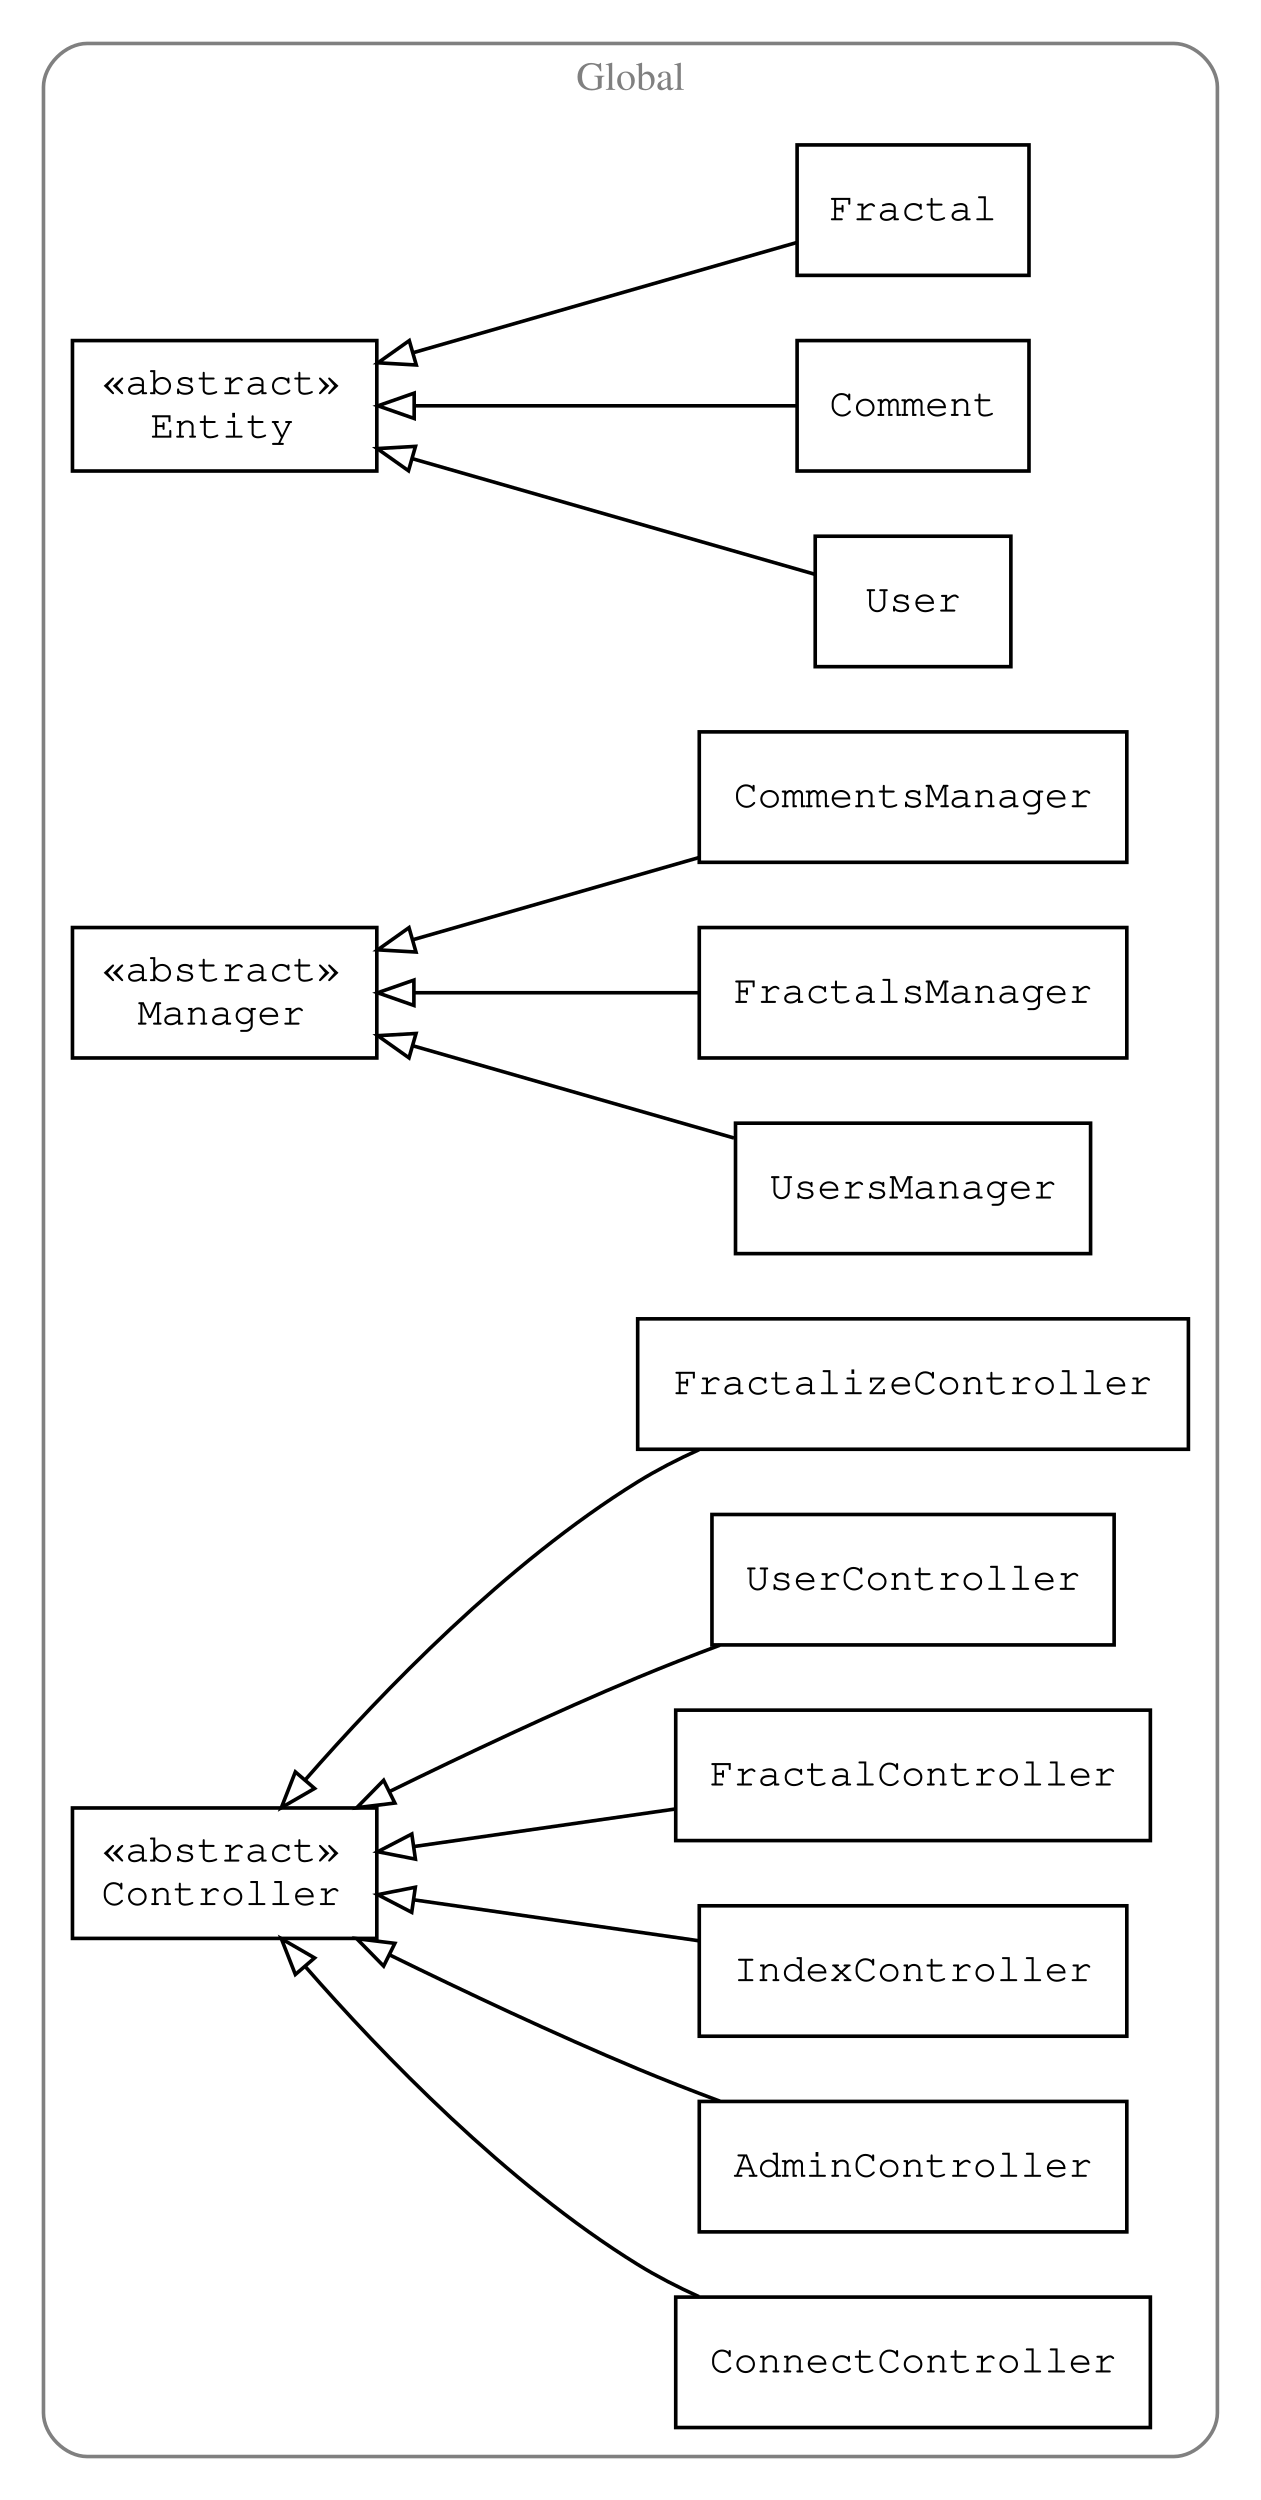
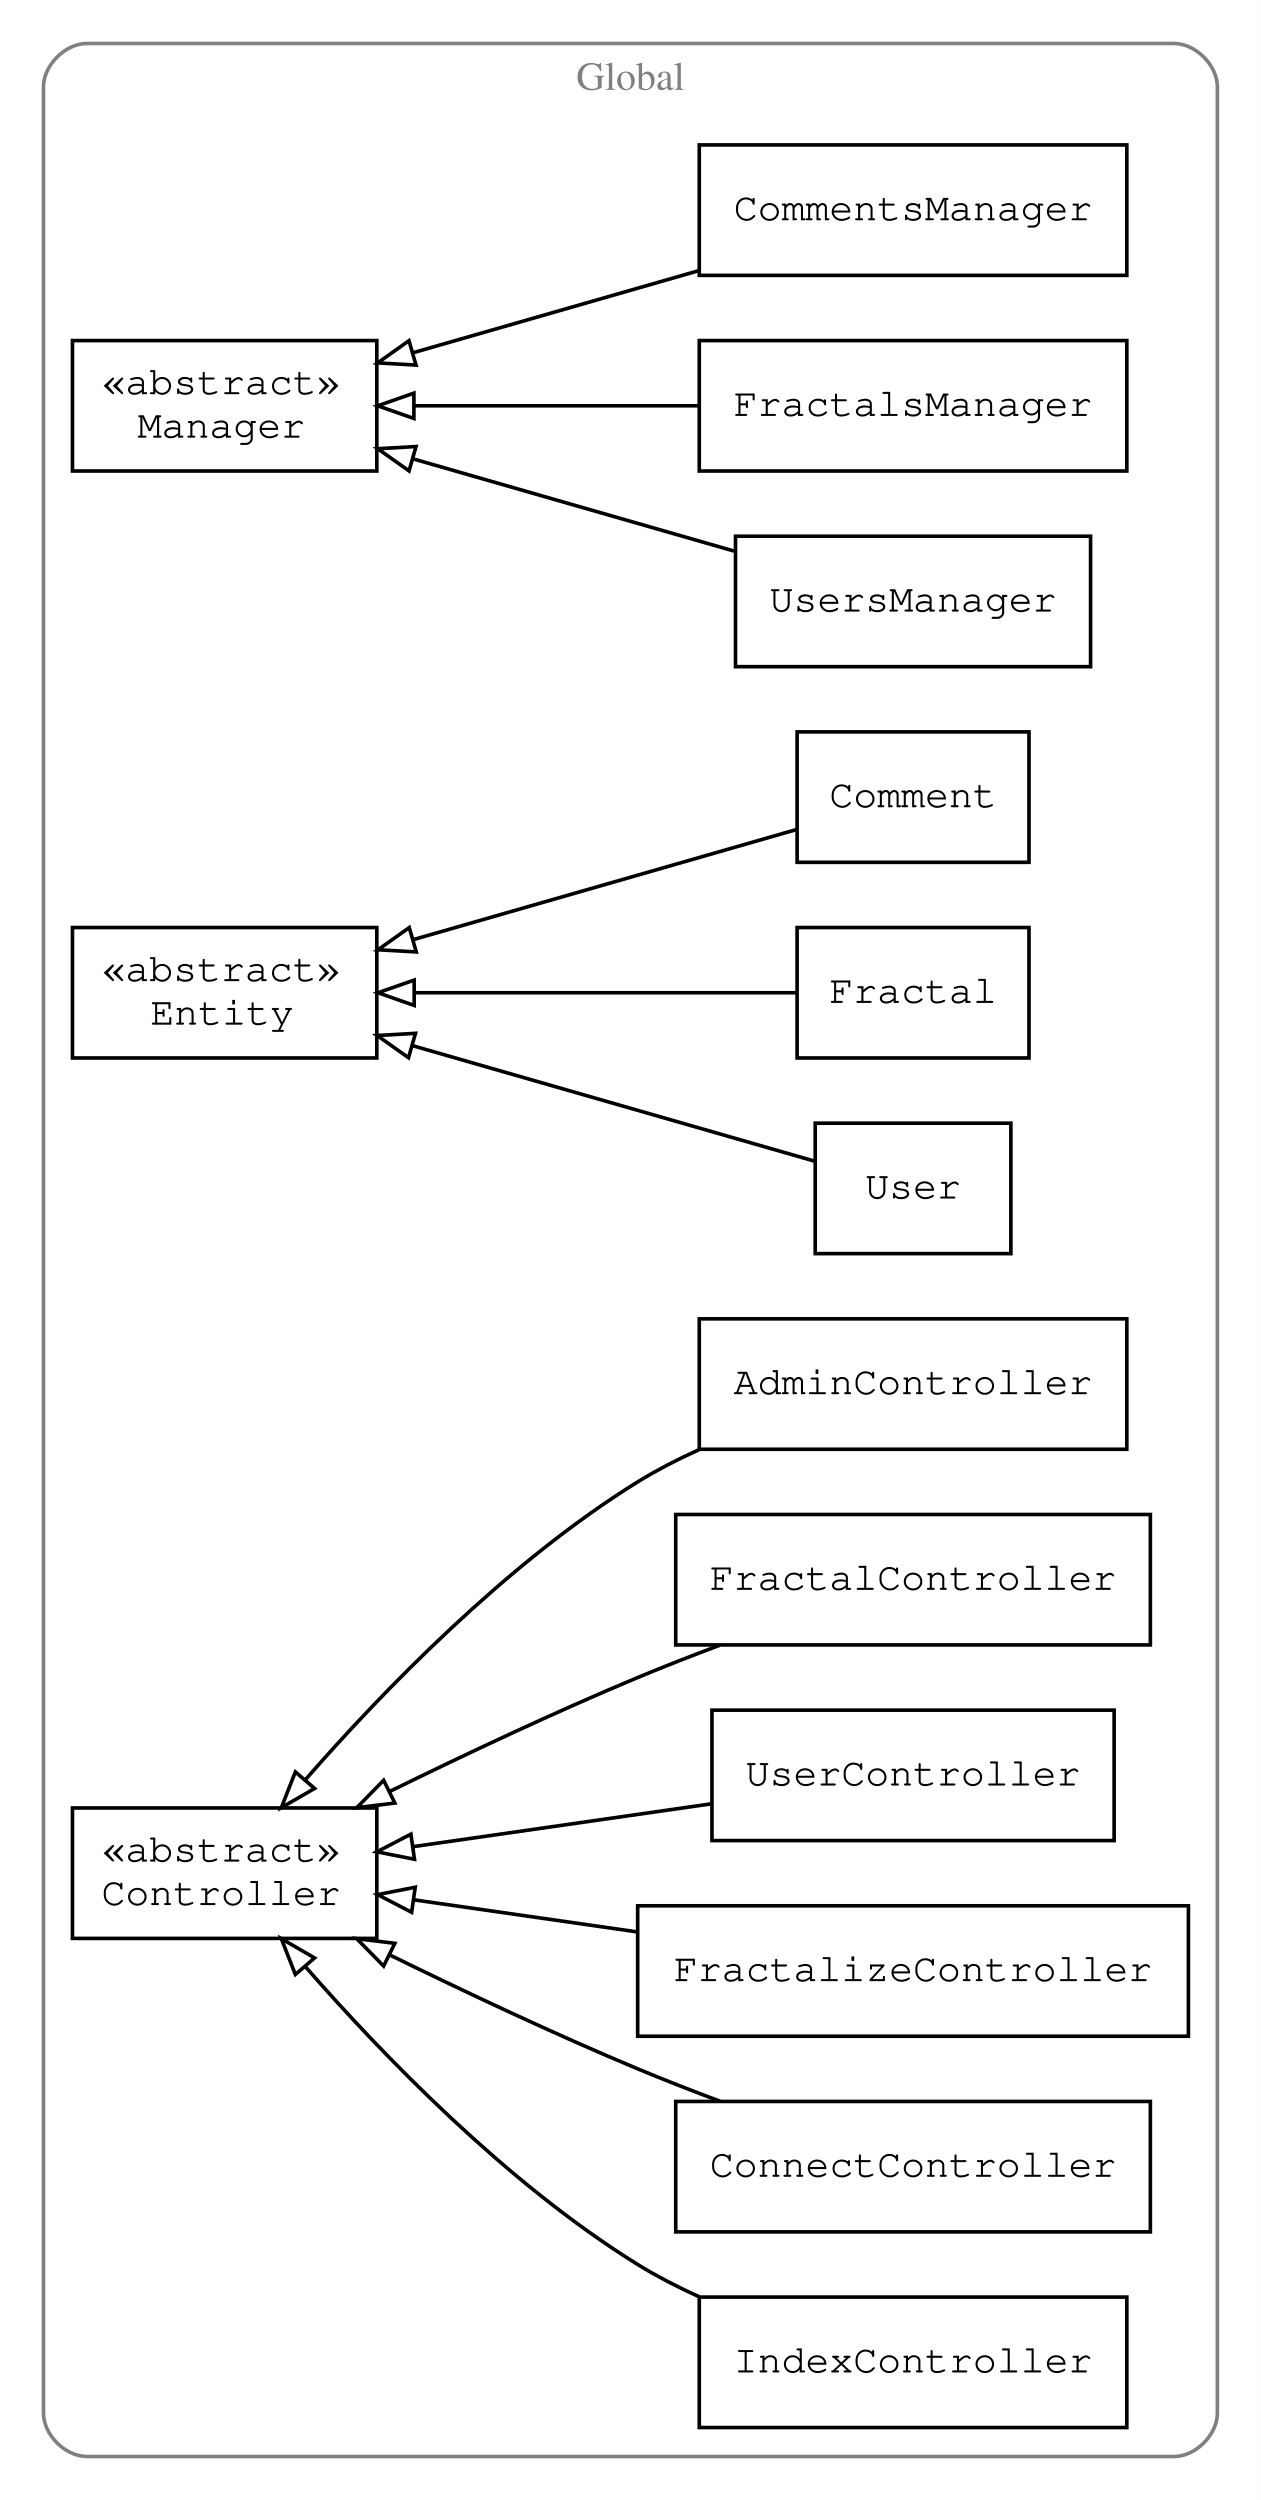
<svg xmlns="http://www.w3.org/2000/svg" width="348pt" height="690pt" viewBox="0.00 0.00 348.00 690.00">
  <g id="graph0" class="graph" transform="scale(1 1) rotate(0) translate(4 686)">
    <polygon fill="white" stroke="none" points="-4,4 -4,-686 344,-686 344,4 -4,4" />
    <g id="clust1" class="cluster">
      <path fill="none" stroke="gray" d="M20,-8C20,-8 320,-8 320,-8 326,-8 332,-14 332,-20 332,-20 332,-662 332,-662 332,-668 326,-674 320,-674 320,-674 20,-674 20,-674 14,-674 8,-668 8,-662 8,-662 8,-20 8,-20 8,-14 14,-8 20,-8" />
      <text text-anchor="middle" x="170" y="-661.2" font-family="Times,serif" font-size="11.00" fill="gray">Global</text>
    </g>
    <g id="node1" class="node">
+       <polygon fill="none" stroke="black" points="100,-430 16,-430 16,-394 100,-394 100,-430" />
+       <text text-anchor="start" x="24" y="-415.2" font-family="Courier,monospace" font-size="11.00">«abstract»</text>
+       <text text-anchor="start" x="37.5" y="-403.2" font-family="Courier,monospace" font-size="11.00">Entity</text>
+     </g>
+     <g id="node2" class="node">
      <polygon fill="none" stroke="black" points="100,-592 16,-592 16,-556 100,-556 100,-592" />
      <text text-anchor="start" x="24" y="-577.2" font-family="Courier,monospace" font-size="11.00">«abstract»</text>
-       <text text-anchor="start" x="37.5" y="-565.2" font-family="Courier,monospace" font-size="11.00">Entity</text>
+       <text text-anchor="start" x="34" y="-565.2" font-family="Courier,monospace" font-size="11.00">Manager</text>
    </g>
-     <g id="node2" class="node">
-       <polygon fill="none" stroke="black" points="280,-646 216,-646 216,-610 280,-610 280,-646" />
-       <text text-anchor="middle" x="248" y="-625.2" font-family="Courier,monospace" font-size="11.00">Fractal</text>
+     <g id="node3" class="node">
+       <polygon fill="none" stroke="black" points="280,-484 216,-484 216,-448 280,-448 280,-484" />
+       <text text-anchor="middle" x="248" y="-463.2" font-family="Courier,monospace" font-size="11.00">Comment</text>
    </g>
    <g id="edge1" class="edge">
-       <path fill="none" stroke="black" d="M215.956,-619.083C187.194,-610.822 143.88,-598.381 110.035,-588.659" />
-       <polygon fill="none" stroke="black" points="110.89,-585.263 100.312,-585.866 108.957,-591.991 110.89,-585.263" />
-     </g>
-     <g id="node3" class="node">
-       <polygon fill="none" stroke="black" points="100,-430 16,-430 16,-394 100,-394 100,-430" />
-       <text text-anchor="start" x="24" y="-415.2" font-family="Courier,monospace" font-size="11.00">«abstract»</text>
-       <text text-anchor="start" x="34" y="-403.2" font-family="Courier,monospace" font-size="11.00">Manager</text>
+       <path fill="none" stroke="black" d="M215.956,-457.083C187.194,-448.822 143.88,-436.381 110.035,-426.659" />
+       <polygon fill="none" stroke="black" points="110.89,-423.263 100.312,-423.866 108.957,-429.991 110.89,-423.263" />
    </g>
    <g id="node4" class="node">
-       <polygon fill="none" stroke="black" points="280,-592 216,-592 216,-556 280,-556 280,-592" />
-       <text text-anchor="middle" x="248" y="-571.2" font-family="Courier,monospace" font-size="11.00">Comment</text>
+       <polygon fill="none" stroke="black" points="307,-646 189,-646 189,-610 307,-610 307,-646" />
+       <text text-anchor="middle" x="248" y="-625.2" font-family="Courier,monospace" font-size="11.00">CommentsManager</text>
    </g>
    <g id="edge2" class="edge">
-       <path fill="none" stroke="black" d="M215.956,-574C187.318,-574 144.252,-574 110.471,-574" />
-       <polygon fill="none" stroke="black" points="110.312,-570.5 100.312,-574 110.312,-577.5 110.312,-570.5" />
+       <path fill="none" stroke="black" d="M188.803,-611.284C163.591,-604.042 134.34,-595.64 109.995,-588.647" />
+       <polygon fill="none" stroke="black" points="110.812,-585.241 100.235,-585.844 108.88,-591.969 110.812,-585.241" />
    </g>
    <g id="node5" class="node">
-       <polygon fill="none" stroke="black" points="307,-484 189,-484 189,-448 307,-448 307,-484" />
-       <text text-anchor="middle" x="248" y="-463.2" font-family="Courier,monospace" font-size="11.00">CommentsManager</text>
+       <polygon fill="none" stroke="black" points="307,-592 189,-592 189,-556 307,-556 307,-592" />
+       <text text-anchor="middle" x="248" y="-571.2" font-family="Courier,monospace" font-size="11.00">FractalsManager</text>
    </g>
    <g id="edge3" class="edge">
-       <path fill="none" stroke="black" d="M188.803,-449.284C163.591,-442.042 134.34,-433.64 109.995,-426.647" />
-       <polygon fill="none" stroke="black" points="110.812,-423.241 100.235,-423.844 108.88,-429.969 110.812,-423.241" />
+       <path fill="none" stroke="black" d="M188.803,-574C163.704,-574 134.6,-574 110.32,-574" />
+       <polygon fill="none" stroke="black" points="110.235,-570.5 100.235,-574 110.235,-577.5 110.235,-570.5" />
    </g>
    <g id="node6" class="node">
-       <polygon fill="none" stroke="black" points="307,-430 189,-430 189,-394 307,-394 307,-430" />
-       <text text-anchor="middle" x="248" y="-409.2" font-family="Courier,monospace" font-size="11.00">FractalsManager</text>
+       <polygon fill="none" stroke="black" points="280,-430 216,-430 216,-394 280,-394 280,-430" />
+       <text text-anchor="middle" x="248" y="-409.2" font-family="Courier,monospace" font-size="11.00">Fractal</text>
    </g>
    <g id="edge4" class="edge">
-       <path fill="none" stroke="black" d="M188.803,-412C163.704,-412 134.6,-412 110.32,-412" />
-       <polygon fill="none" stroke="black" points="110.235,-408.5 100.235,-412 110.235,-415.5 110.235,-408.5" />
+       <path fill="none" stroke="black" d="M215.956,-412C187.318,-412 144.252,-412 110.471,-412" />
+       <polygon fill="none" stroke="black" points="110.312,-408.5 100.312,-412 110.312,-415.5 110.312,-408.5" />
    </g>
    <g id="node7" class="node">
-       <polygon fill="none" stroke="black" points="275,-538 221,-538 221,-502 275,-502 275,-538" />
-       <text text-anchor="middle" x="248" y="-517.2" font-family="Courier,monospace" font-size="11.00">User</text>
+       <polygon fill="none" stroke="black" points="297,-538 199,-538 199,-502 297,-502 297,-538" />
+       <text text-anchor="middle" x="248" y="-517.2" font-family="Courier,monospace" font-size="11.00">UsersManager</text>
    </g>
    <g id="edge5" class="edge">
-       <path fill="none" stroke="black" d="M220.859,-527.508C192.27,-535.72 145.75,-549.083 109.902,-559.379" />
-       <polygon fill="none" stroke="black" points="108.743,-556.071 100.098,-562.195 110.675,-562.799 108.743,-556.071" />
+       <path fill="none" stroke="black" d="M198.585,-533.906C171.455,-541.699 137.639,-551.412 110.086,-559.326" />
+       <polygon fill="none" stroke="black" points="108.888,-556.029 100.243,-562.154 110.821,-562.757 108.888,-556.029" />
    </g>
    <g id="node8" class="node">
-       <polygon fill="none" stroke="black" points="297,-376 199,-376 199,-340 297,-340 297,-376" />
-       <text text-anchor="middle" x="248" y="-355.2" font-family="Courier,monospace" font-size="11.00">UsersManager</text>
+       <polygon fill="none" stroke="black" points="275,-376 221,-376 221,-340 275,-340 275,-376" />
+       <text text-anchor="middle" x="248" y="-355.2" font-family="Courier,monospace" font-size="11.00">User</text>
    </g>
    <g id="edge6" class="edge">
-       <path fill="none" stroke="black" d="M198.585,-371.906C171.455,-379.699 137.639,-389.412 110.086,-397.326" />
-       <polygon fill="none" stroke="black" points="108.888,-394.029 100.243,-400.154 110.821,-400.757 108.888,-394.029" />
+       <path fill="none" stroke="black" d="M220.859,-365.508C192.27,-373.72 145.75,-387.083 109.902,-397.379" />
+       <polygon fill="none" stroke="black" points="108.743,-394.071 100.098,-400.195 110.675,-400.799 108.743,-394.071" />
    </g>
    <g id="node9" class="node">
-       <polygon fill="none" stroke="black" points="324,-322 172,-322 172,-286 324,-286 324,-322" />
-       <text text-anchor="middle" x="248" y="-301.2" font-family="Courier,monospace" font-size="11.00">FractalizeController</text>
+       <polygon fill="none" stroke="black" points="307,-322 189,-322 189,-286 307,-286 307,-322" />
+       <text text-anchor="middle" x="248" y="-301.2" font-family="Courier,monospace" font-size="11.00">AdminController</text>
    </g>
-     <g id="node14" class="node">
+     <g id="node10" class="node">
      <polygon fill="none" stroke="black" points="100,-187 16,-187 16,-151 100,-151 100,-187" />
      <text text-anchor="start" x="24" y="-172.2" font-family="Courier,monospace" font-size="11.00">«abstract»</text>
      <text text-anchor="start" x="24" y="-160.2" font-family="Courier,monospace" font-size="11.00">Controller</text>
    </g>
    <g id="edge7" class="edge">
      <path fill="none" stroke="black" d="M188.93,-285.888C183.047,-283.236 177.295,-280.277 172,-277 135.719,-254.547 101.379,-218.936 80.282,-194.799" />
      <polygon fill="none" stroke="black" points="82.825,-192.388 73.651,-187.089 77.518,-196.953 82.825,-192.388" />
    </g>
-     <g id="node10" class="node">
-       <polygon fill="none" stroke="black" points="303.5,-268 192.5,-268 192.5,-232 303.5,-232 303.5,-268" />
-       <text text-anchor="middle" x="248" y="-247.2" font-family="Courier,monospace" font-size="11.00">UserController</text>
+     <g id="node11" class="node">
+       <polygon fill="none" stroke="black" points="313.5,-268 182.5,-268 182.5,-232 313.5,-232 313.5,-268" />
+       <text text-anchor="middle" x="248" y="-247.2" font-family="Courier,monospace" font-size="11.00">FractalController</text>
    </g>
    <g id="edge8" class="edge">
      <path fill="none" stroke="black" d="M194.694,-231.931C187.034,-229.065 179.279,-226.04 172,-223 149.121,-213.443 124.203,-201.686 103.602,-191.584" />
      <polygon fill="none" stroke="black" points="104.98,-188.361 94.463,-187.073 101.881,-194.638 104.98,-188.361" />
    </g>
-     <g id="node11" class="node">
-       <polygon fill="none" stroke="black" points="313.5,-214 182.5,-214 182.5,-178 313.5,-178 313.5,-214" />
-       <text text-anchor="middle" x="248" y="-193.2" font-family="Courier,monospace" font-size="11.00">FractalController</text>
+     <g id="node12" class="node">
+       <polygon fill="none" stroke="black" points="303.5,-214 192.5,-214 192.5,-178 303.5,-178 303.5,-214" />
+       <text text-anchor="middle" x="248" y="-193.2" font-family="Courier,monospace" font-size="11.00">UserController</text>
    </g>
    <g id="edge9" class="edge">
-       <path fill="none" stroke="black" d="M182.301,-186.708C158.722,-183.322 132.409,-179.543 110.166,-176.348" />
-       <polygon fill="none" stroke="black" points="110.653,-172.882 100.257,-174.925 109.658,-179.811 110.653,-172.882" />
+       <path fill="none" stroke="black" d="M192.37,-188.154C166.453,-184.432 135.661,-180.01 110.198,-176.353" />
+       <polygon fill="none" stroke="black" points="110.399,-172.846 100.003,-174.889 109.404,-179.775 110.399,-172.846" />
    </g>
-     <g id="node12" class="node">
-       <polygon fill="none" stroke="black" points="307,-160 189,-160 189,-124 307,-124 307,-160" />
-       <text text-anchor="middle" x="248" y="-139.2" font-family="Courier,monospace" font-size="11.00">IndexController</text>
+     <g id="node13" class="node">
+       <polygon fill="none" stroke="black" points="324,-160 172,-160 172,-124 324,-124 324,-160" />
+       <text text-anchor="middle" x="248" y="-139.2" font-family="Courier,monospace" font-size="11.00">FractalizeController</text>
    </g>
    <g id="edge10" class="edge">
-       <path fill="none" stroke="black" d="M188.803,-150.358C163.704,-153.963 134.6,-158.143 110.32,-161.63" />
-       <polygon fill="none" stroke="black" points="109.636,-158.192 100.235,-163.078 110.631,-165.121 109.636,-158.192" />
+       <path fill="none" stroke="black" d="M171.887,-152.788C151.167,-155.763 129.17,-158.922 110.15,-161.654" />
+       <polygon fill="none" stroke="black" points="109.61,-158.196 100.209,-163.082 110.605,-165.124 109.61,-158.196" />
    </g>
-     <g id="node13" class="node">
-       <polygon fill="none" stroke="black" points="307,-106 189,-106 189,-70 307,-70 307,-106" />
-       <text text-anchor="middle" x="248" y="-85.2" font-family="Courier,monospace" font-size="11.00">AdminController</text>
+     <g id="node14" class="node">
+       <polygon fill="none" stroke="black" points="313.5,-106 182.5,-106 182.5,-70 313.5,-70 313.5,-106" />
+       <text text-anchor="middle" x="248" y="-85.2" font-family="Courier,monospace" font-size="11.00">ConnectController</text>
    </g>
    <g id="edge11" class="edge">
      <path fill="none" stroke="black" d="M194.694,-106.069C187.034,-108.935 179.279,-111.96 172,-115 149.121,-124.557 124.203,-136.314 103.602,-146.416" />
      <polygon fill="none" stroke="black" points="101.881,-143.362 94.463,-150.927 104.98,-149.639 101.881,-143.362" />
    </g>
    <g id="node15" class="node">
-       <polygon fill="none" stroke="black" points="313.5,-52 182.5,-52 182.5,-16 313.5,-16 313.5,-52" />
-       <text text-anchor="middle" x="248" y="-31.2" font-family="Courier,monospace" font-size="11.00">ConnectController</text>
+       <polygon fill="none" stroke="black" points="307,-52 189,-52 189,-16 307,-16 307,-52" />
+       <text text-anchor="middle" x="248" y="-31.2" font-family="Courier,monospace" font-size="11.00">IndexController</text>
    </g>
    <g id="edge12" class="edge">
      <path fill="none" stroke="black" d="M188.93,-52.112C183.047,-54.764 177.295,-57.723 172,-61 135.719,-83.453 101.379,-119.064 80.282,-143.201" />
      <polygon fill="none" stroke="black" points="77.518,-141.047 73.651,-150.911 82.825,-145.612 77.518,-141.047" />
    </g>
  </g>
</svg>
